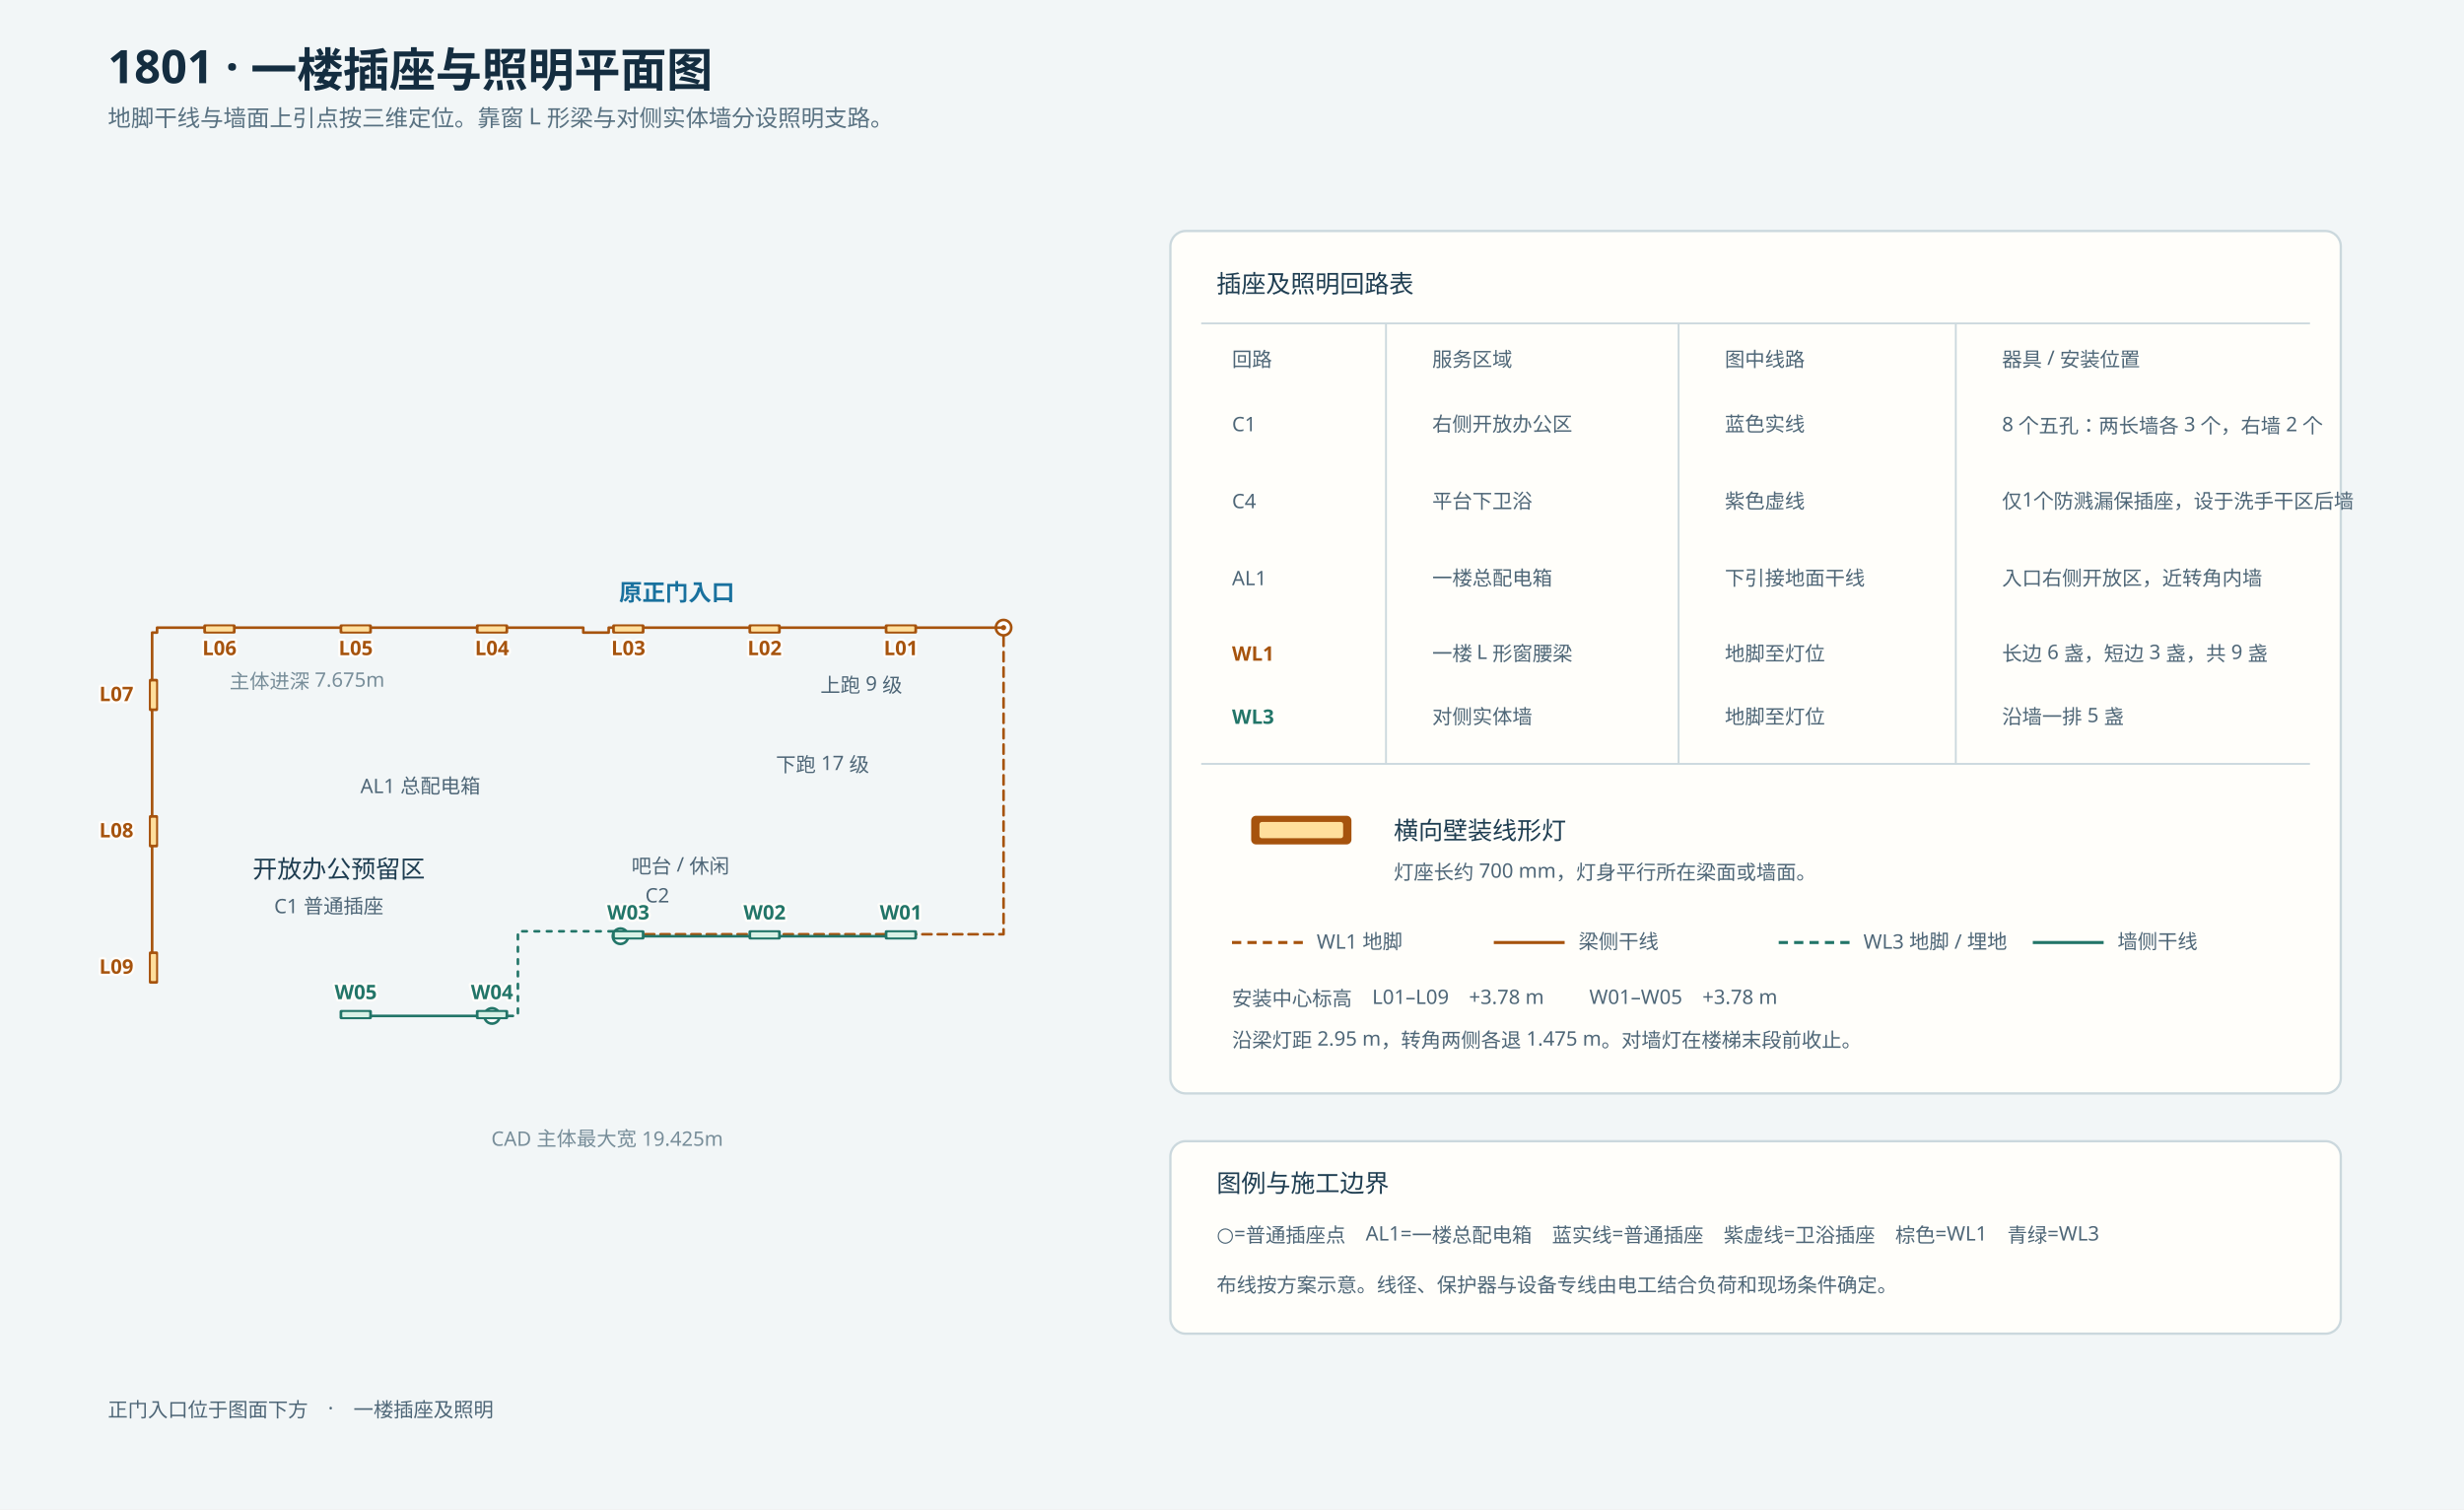
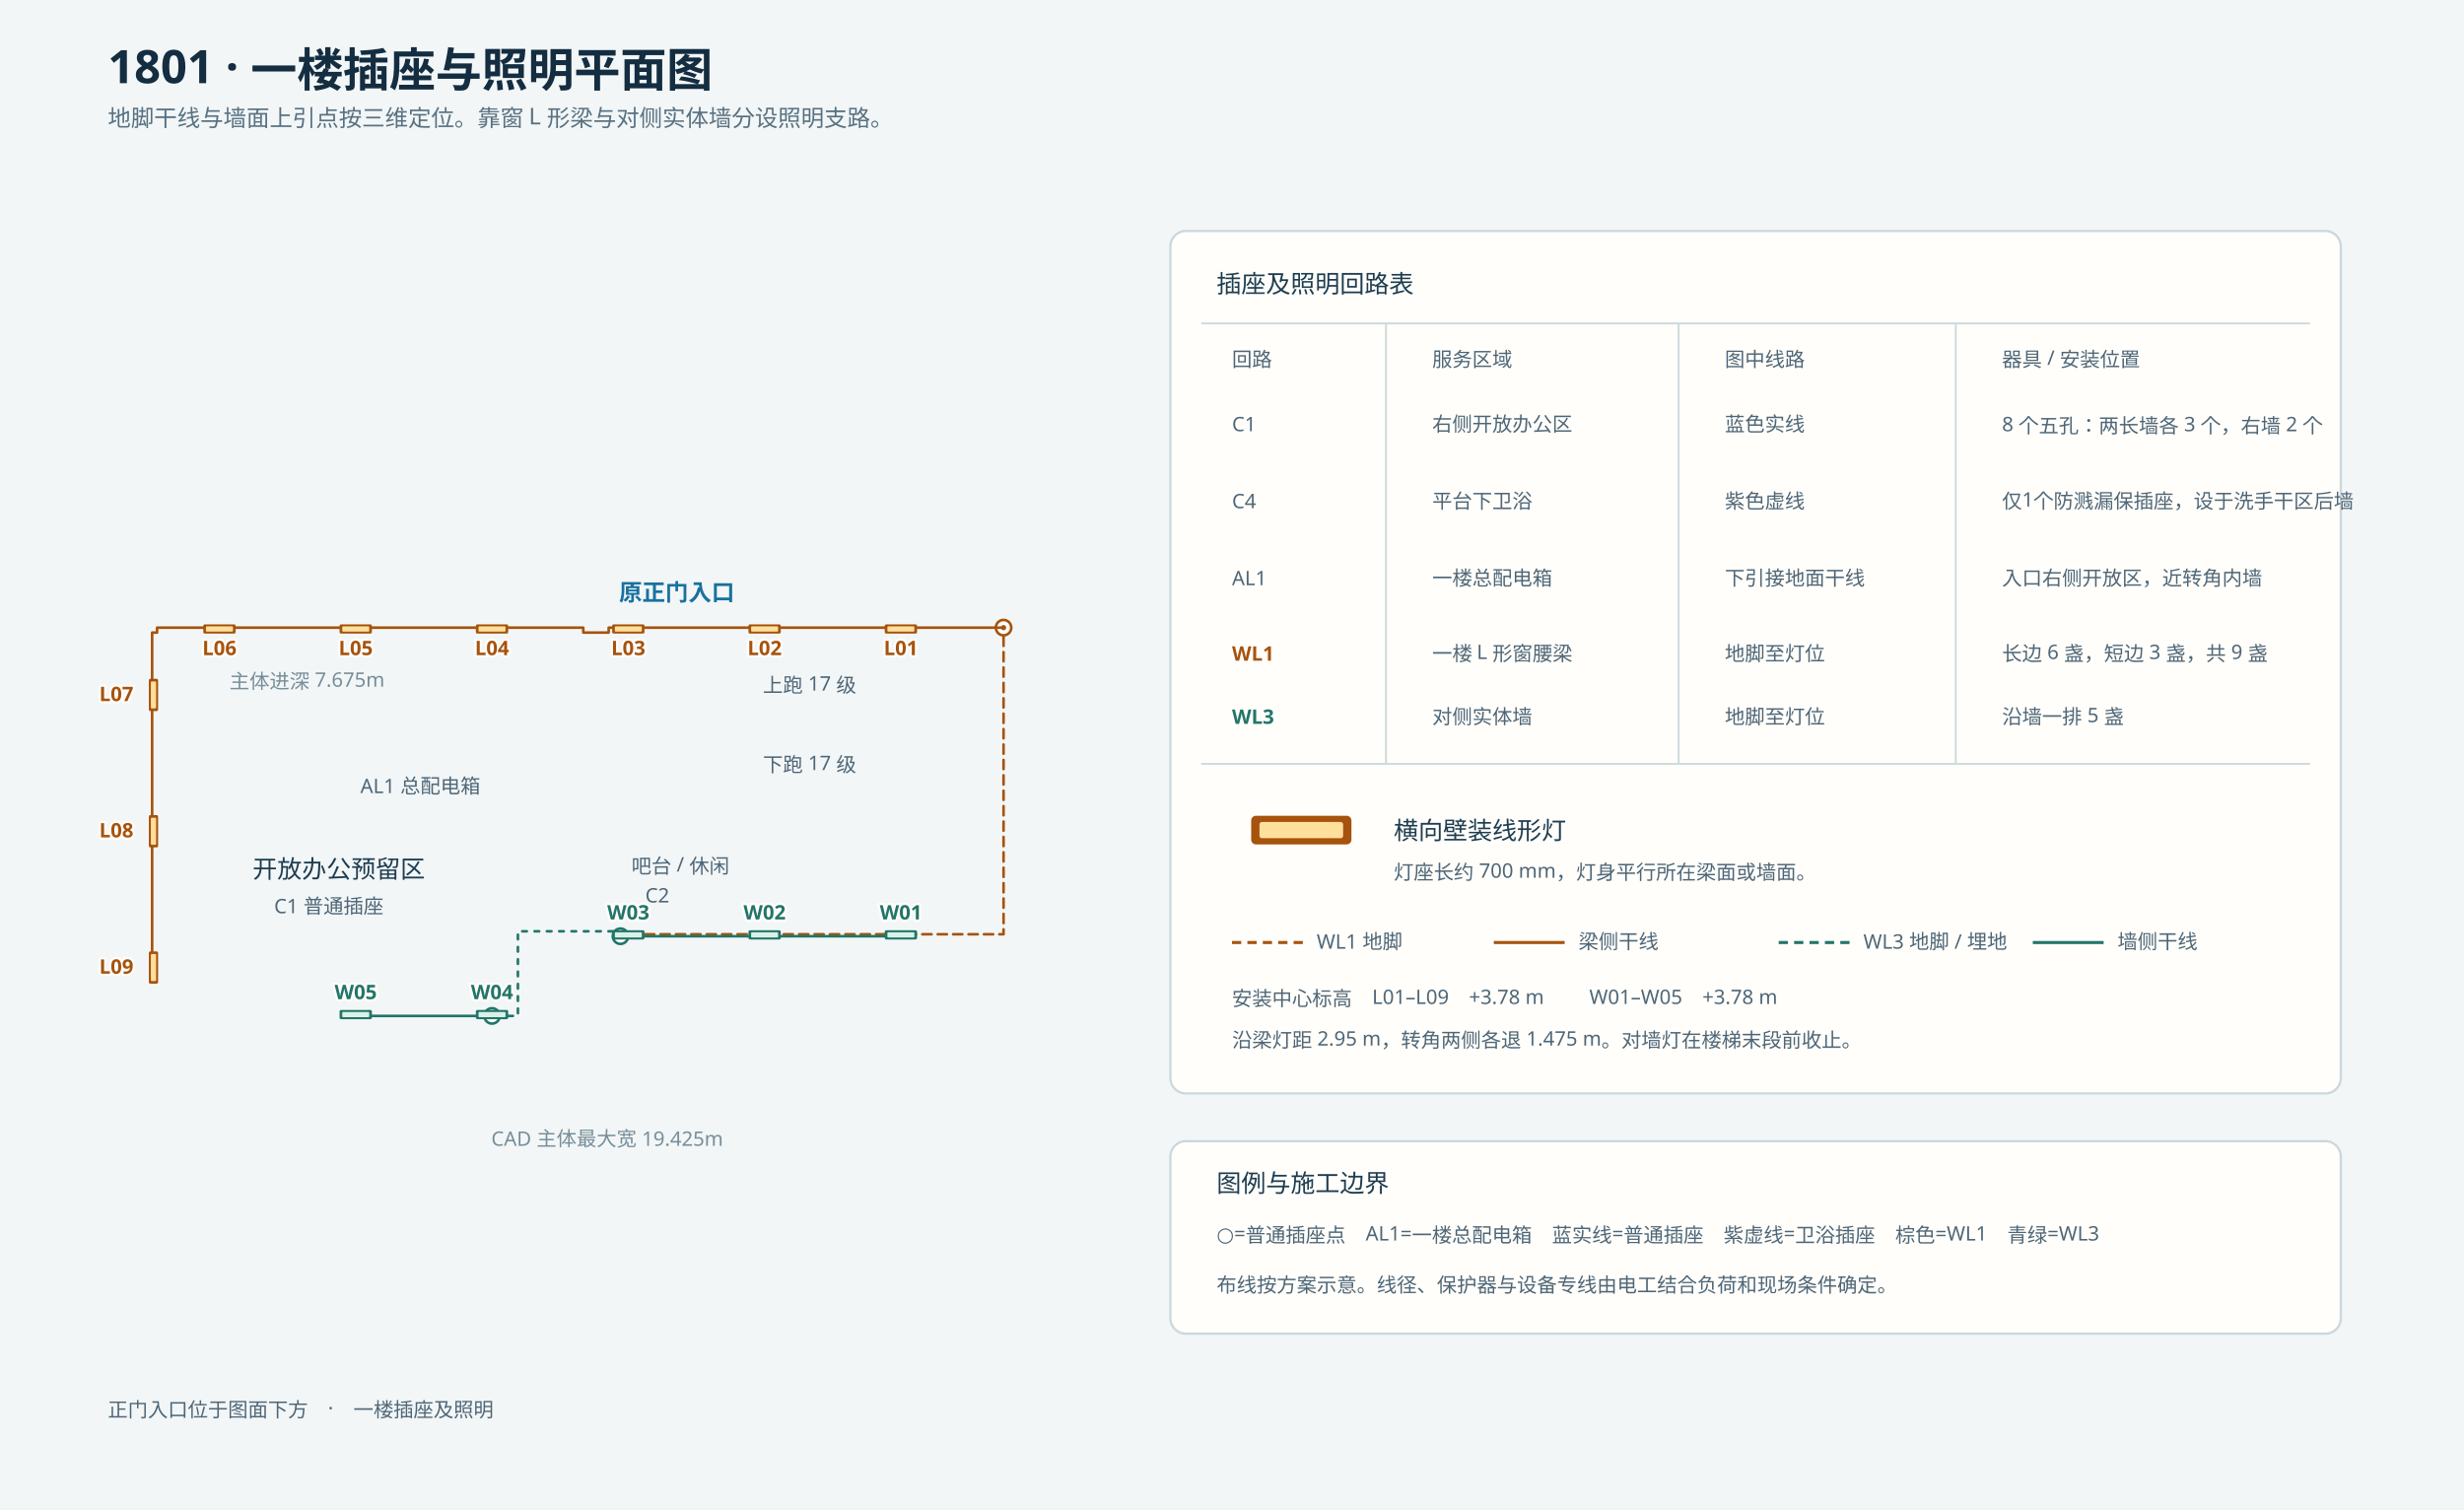
<svg xmlns="http://www.w3.org/2000/svg" width="1600" height="980" viewBox="0 0 1600 980">
  <style>
 .t{font:600 30px 'Microsoft YaHei',sans-serif;fill:#142d40}.st{font:15px 'Microsoft YaHei',sans-serif;fill:#587181}.tx{font:16px 'Microsoft YaHei',sans-serif;fill:#1e3d51}.sm{font:13px 'Microsoft YaHei',sans-serif;fill:#4e6677}.wall{fill:#fbfaf6;stroke:#26363e;stroke-width:7;stroke-linejoin:round}.part{fill:#f2f6f5;stroke:#80939d;stroke-width:1.5}.wet{fill:#e4f0ef;stroke:#416b73;stroke-width:2}.void{fill:#e5ecef;stroke:#6c7f8a;stroke-width:2;stroke-dasharray:9 7}.wire{fill:none;stroke:#116eaa;stroke-width:3.5;stroke-linecap:round;stroke-linejoin:round}.wire2{fill:none;stroke:#734f9e;stroke-width:3.5;stroke-linecap:round;stroke-linejoin:round;stroke-dasharray:9 7}.wire3{fill:none;stroke:#b46821;stroke-width:3.5;stroke-linecap:round;stroke-linejoin:round;stroke-dasharray:2 7}.out{fill:#fff;stroke:#c9312b;stroke-width:2.5}.db{fill:#224b67;stroke:#fff;stroke-width:2}.dim{stroke:#9fb0b8;stroke-width:1.3;fill:none}.dimt{font:13px 'Microsoft YaHei',sans-serif;fill:#778d99}.box{fill:#fffefa;stroke:#cbd8dd;stroke-width:1.5}.drawing{transform:rotate(180deg);transform-origin:362px 540px}.drawing text{transform:rotate(180deg);transform-box:fill-box;transform-origin:center}.entry{font:600 15px 'Microsoft YaHei',sans-serif;fill:#19719e}
</style>
  <defs>
    <g id="lamp-WL1">
      <rect x="-10.5" y="-3" width="21" height="6" rx="1" fill="#a6530d" />
      <rect x="-8.76" y="-1.7" width="17.52" height="3.4" rx=".5" fill="#ffdf9c" />
    </g>
    <g id="lamp-WL3">
      <rect x="-10.5" y="-3" width="21" height="6" rx="1" fill="#227568" />
      <rect x="-8.76" y="-1.7" width="17.52" height="3.4" rx=".5" fill="#d9f1e6" />
    </g>
  </defs>
  <rect width="1600" height="980" fill="#f2f6f7" />
  <text class="t" x="70" y="54">1801 · 一楼插座与照明平面图</text>
  <text class="st" x="70" y="82">地脚干线与墙面上引点按三维定位。靠窗 L 形梁与对侧实体墙分设照明支路。</text>
  <g class="drawing">
    <path class="wall" d="M91 470L187 470L224 470L344 470L344 437L344 379L391 379L391 415L391 418L394 418L623 418L623 421L638 421L638 418L641 418L653 418L653 700L74 700L74 697L70 697L70 685L70 670L70 470L72 470L78 470Z" />
    <rect class="part" x="82" y="478" width="258" height="214" />
    <text class="tx" x="164" y="570">开放办公预留区</text>
    <text class="sm" x="178" y="593">C1 普通插座</text>
    <rect class="part" x="345" y="379" width="47" height="321" fill="#edf1f1" />
    <text class="sm" transform="translate(371 610) rotate(-90)">中央通道</text>
    <rect class="part" x="398" y="497" width="93" height="195" />
    <text class="sm" x="410" y="567">吧台 / 休闲</text>
    <text class="sm" x="419" y="586">C2</text>
    <rect class="part" x="571" y="427" width="75" height="257" />
    <text class="sm" transform="translate(617 590) rotate(-90)">健身 / 开放预留 C3</text>
-     <g id="stair-plan" aria-label="U形楼梯投影，下跑17级，上跑9级">
-       <path fill="#dce8e4" stroke="#80939d" stroke-width="1.2" d="M392.5 518.8L466.9 518.8L466.9 470.8L525.7 470.8L525.7 422.8L392.5 422.8Z" />
-       <path fill="#e8eeed" stroke="#70858c" stroke-width="1.3" d="M466.9 518.8L601.3 518.8L601.3 473.8L466.9 473.8Z" />
-       <path fill="#e8eeed" stroke="#70858c" stroke-width="1.3" d="M525.7 467.8L592.9 467.8L592.9 422.8L525.7 422.8Z" />
-       <text x="534.1" y="501.1" text-anchor="middle" class="sm">下跑 17 级</text>
-       <text x="559.3" y="449.5" text-anchor="middle" class="sm">上跑 9 级</text>
+     <g id="stair-plan" aria-label="U形楼梯投影，下跑17级，上跑17级">
+       <path fill="#c8d9d0" stroke="#4c666c" stroke-width="2" d="M392.500 518.800L458.500 518.800L458.500 422.800L392.500 422.800Z" />
+       <path fill="#e8eeed" stroke="#70858c" stroke-width="1.3" d="M458.500 518.800L592.900 518.800L592.900 473.800L458.500 473.800Z" />
+       <path fill="#e8eeed" stroke="#70858c" stroke-width="1.3" d="M458.500 467.800L592.900 467.800L592.900 422.800L458.500 422.800Z" />
+       <text x="525.7" y="501.1" text-anchor="middle" class="sm">下跑 17 级</text>
+       <text x="525.7" y="449.5" text-anchor="middle" class="sm">上跑 17 级</text>
    </g>
    <path fill="#f5f8f4" stroke="#476467" stroke-width="1.3" d="M393.1 517.3L457.9 517.3L457.9 424.3L393.1 424.3Z" />
    <g class="wet-head" data-model-x="12.535" data-model-z="6.475">
      <circle cx="446.050" cy="505.750" r="2.9" fill="#487d86" stroke="#f3faf7" stroke-width=".8" />
    </g>
    <g class="wet-drain" data-model-x="12.35" data-model-z="6.62">
      <rect x="438.600" y="499.500" width="3.8" height="3.8" fill="#fff" stroke="#487d86" stroke-width=".9" />
    </g>
    <path class="wet-basin" fill="#dceceb" stroke="#487d86" stroke-width="1.15" d="M394.9 444.4L409.3 444.4L409.3 433.6L394.9 433.6Z" />
    <path stroke="#a66c39" stroke-width="3.8" d="M456.4 466.3L456.4 438.7" />
    <path class="dim" d="M70 725H653M70 716V735M653 716V735" />
    <text class="dimt" x="319" y="744">CAD 主体最大宽 19.425m</text>
    <path class="dim" d="M670 700V379M662 700H678M662 379H678" />
    <text class="dimt" transform="translate(690 598) rotate(-90)">含入口最大进深 10.700m</text>
    <path class="dim" d="M70 455H344M70 448V462M344 448V462" />
    <text class="dimt" x="149" y="447">主体进深 7.675m</text>
    <g id="main-panel" aria-label="AL1 一楼总配电箱，进门右侧开放区的实体墙内侧">
      <rect class="db" x="308.8" y="471.55" width="17.4" height="4.2" style="stroke-width:.7" />
      <path d="M309 475.75L294 499H275" stroke="#224b67" stroke-width="1" fill="none" />
      <text class="sm" x="234" y="515">AL1 总配电箱</text>
    </g>
    <path class="wire" d="M317.5 475.75V481H95.5V683.5H345V675" />
    <path class="wire" d="M345 675H205V520" />
    <path class="wire2" d="M331.3 683.5H440.5V426.7" />
    <g class="out">
      <g transform="translate(165 482)">
        <circle r="9" />
        <path d="M-4-3V4M4-3V4" />
      </g>
      <g transform="translate(211 482)">
        <circle r="9" />
        <path d="M-4-3V4M4-3V4" />
      </g>
      <g transform="translate(257 482)">
        <circle r="9" />
        <path d="M-4-3V4M4-3V4" />
      </g>
      <g transform="translate(165 688)">
        <circle r="9" />
        <path d="M-4-3V4M4-3V4" />
      </g>
      <g transform="translate(211 688)">
        <circle r="9" />
        <path d="M-4-3V4M4-3V4" />
      </g>
      <g transform="translate(257 688)">
        <circle r="9" />
        <path d="M-4-3V4M4-3V4" />
      </g>
      <g transform="translate(90 548)">
        <circle r="9" />
        <path d="M-4-3V4M4-3V4" />
      </g>
      <g transform="translate(90 620)">
        <circle r="9" />
        <path d="M-4-3V4M4-3V4" />
      </g>
    </g>
    <g class="out">
      <g transform="translate(440.5 426.7)">
        <circle r="9" />
        <path d="M-4-3V4M4-3V4" />
      </g>
    </g>
    <path d="M391 398V374M381 387L391 374L401 387" fill="none" stroke="#19719e" stroke-width="2.5" />
    <text class="entry" x="402" y="390">原正门入口</text>
  </g>
  <g id="lighting-layout" aria-label="灯具及照明支路平面投影">
    <g id="lighting-WL1" aria-label="WL1">
      <path data-route="WL1-skirt" data-kind="floor" d="M408.9 606.65L408.9 606.65L643.8 606.65L643.8 606.65L651.66 606.65L651.66 579.8L651.66 579.8L651.66 407.54" fill="none" stroke="#a6530d" stroke-width="1.7" stroke-dasharray="6 4" stroke-linecap="round" stroke-linejoin="round" />
      <g data-route="WL1-rise" data-kind="rise">
        <circle cx="651.66" cy="407.54" r="5" fill="#fff" stroke="#a6530d" stroke-width="1.7" />
        <circle cx="651.66" cy="407.54" r="1.7" fill="#a6530d" />
      </g>
      <path data-route="WL1-belt" data-kind="beam" d="M651.66 407.54L395.25 407.54L395.25 410.75L378.75 410.75L378.75 407.54L102 407.54L102 410.75L98.79 410.75L98.79 628.25" fill="none" stroke="#a6530d" stroke-width="1.7" stroke-linecap="round" stroke-linejoin="round" />
      <circle data-route="WL1-L01" data-kind="tap" cx="585" cy="407.54" r="1.45" fill="#a6530d" />
      <circle data-route="WL1-L02" data-kind="tap" cx="496.5" cy="407.54" r="1.45" fill="#a6530d" />
      <circle data-route="WL1-L03" data-kind="tap" cx="408" cy="407.54" r="1.45" fill="#a6530d" />
      <circle data-route="WL1-L04" data-kind="tap" cx="319.5" cy="407.54" r="1.45" fill="#a6530d" />
      <circle data-route="WL1-L05" data-kind="tap" cx="231" cy="407.54" r="1.45" fill="#a6530d" />
      <circle data-route="WL1-L06" data-kind="tap" cx="142.5" cy="407.54" r="1.45" fill="#a6530d" />
      <circle data-route="WL1-L07" data-kind="tap" cx="98.79" cy="451.25" r="1.45" fill="#a6530d" />
      <circle data-route="WL1-L08" data-kind="tap" cx="98.79" cy="539.75" r="1.45" fill="#a6530d" />
      <circle data-route="WL1-L09" data-kind="tap" cx="98.79" cy="628.25" r="1.45" fill="#a6530d" />
      <g id="lamp-L01" data-model-x="2.3" data-model-y="3.78" data-model-z="0.947" data-axis="x">
        <use href="#lamp-WL1" transform="translate(585 408.41) scale(1)" />
        <text x="585" y="425.41" class="sm" text-anchor="middle" style="font-weight:600;fill:#a6530d;paint-order:stroke;stroke:#fffdfa;stroke-width:3;stroke-linejoin:round">L01</text>
      </g>
      <g id="lamp-L02" data-model-x="5.25" data-model-y="3.78" data-model-z="0.947" data-axis="x">
        <use href="#lamp-WL1" transform="translate(496.5 408.41) scale(1)" />
        <text x="496.5" y="425.41" class="sm" text-anchor="middle" style="font-weight:600;fill:#a6530d;paint-order:stroke;stroke:#fffdfa;stroke-width:3;stroke-linejoin:round">L02</text>
      </g>
      <g id="lamp-L03" data-model-x="8.2" data-model-y="3.78" data-model-z="0.947" data-axis="x">
        <use href="#lamp-WL1" transform="translate(408 408.41) scale(1)" />
        <text x="408" y="425.41" class="sm" text-anchor="middle" style="font-weight:600;fill:#a6530d;paint-order:stroke;stroke:#fffdfa;stroke-width:3;stroke-linejoin:round">L03</text>
      </g>
      <g id="lamp-L04" data-model-x="11.15" data-model-y="3.78" data-model-z="0.947" data-axis="x">
        <use href="#lamp-WL1" transform="translate(319.5 408.41) scale(1)" />
        <text x="319.5" y="425.41" class="sm" text-anchor="middle" style="font-weight:600;fill:#a6530d;paint-order:stroke;stroke:#fffdfa;stroke-width:3;stroke-linejoin:round">L04</text>
      </g>
      <g id="lamp-L05" data-model-x="14.1" data-model-y="3.78" data-model-z="0.947" data-axis="x">
        <use href="#lamp-WL1" transform="translate(231 408.41) scale(1)" />
        <text x="231" y="425.41" class="sm" text-anchor="middle" style="font-weight:600;fill:#a6530d;paint-order:stroke;stroke:#fffdfa;stroke-width:3;stroke-linejoin:round">L05</text>
      </g>
      <g id="lamp-L06" data-model-x="17.05" data-model-y="3.78" data-model-z="0.947" data-axis="x">
        <use href="#lamp-WL1" transform="translate(142.5 408.41) scale(1)" />
        <text x="142.5" y="425.41" class="sm" text-anchor="middle" style="font-weight:600;fill:#a6530d;paint-order:stroke;stroke:#fffdfa;stroke-width:3;stroke-linejoin:round">L06</text>
      </g>
      <g id="lamp-L07" data-model-x="18.478" data-model-y="3.78" data-model-z="2.375" data-axis="z">
        <use href="#lamp-WL1" transform="translate(99.66 451.25) rotate(90) scale(1)" />
        <text x="86.66" y="455.25" class="sm" text-anchor="end" style="font-weight:600;fill:#a6530d;paint-order:stroke;stroke:#fffdfa;stroke-width:3;stroke-linejoin:round">L07</text>
      </g>
      <g id="lamp-L08" data-model-x="18.478" data-model-y="3.78" data-model-z="5.325" data-axis="z">
        <use href="#lamp-WL1" transform="translate(99.66 539.75) rotate(90) scale(1)" />
        <text x="86.66" y="543.75" class="sm" text-anchor="end" style="font-weight:600;fill:#a6530d;paint-order:stroke;stroke:#fffdfa;stroke-width:3;stroke-linejoin:round">L08</text>
      </g>
      <g id="lamp-L09" data-model-x="18.478" data-model-y="3.78" data-model-z="8.275" data-axis="z">
        <use href="#lamp-WL1" transform="translate(99.66 628.25) rotate(90) scale(1)" />
        <text x="86.66" y="632.25" class="sm" text-anchor="end" style="font-weight:600;fill:#a6530d;paint-order:stroke;stroke:#fffdfa;stroke-width:3;stroke-linejoin:round">L09</text>
      </g>
    </g>
    <g id="lighting-WL3" aria-label="WL3">
      <path data-route="WL3-skirt" data-kind="floor" d="M402.9 606.65L402.9 607.91L402.9 607.91" fill="none" stroke="#227568" stroke-width="1.7" stroke-dasharray="3 5" stroke-linecap="round" stroke-linejoin="round" />
      <g data-route="WL3-office-rise" data-kind="rise">
        <circle cx="402.9" cy="607.91" r="5" fill="#fff" stroke="#227568" stroke-width="1.7" />
        <circle cx="402.9" cy="607.91" r="1.7" fill="#227568" />
      </g>
      <path data-route="WL3-office-wall" data-kind="wall" d="M402.9 607.91L585 607.91" fill="none" stroke="#227568" stroke-width="1.7" stroke-linecap="round" stroke-linejoin="round" />
      <path data-route="WL3-underpass" data-kind="floor" d="M402.9 607.91L402.9 607.91L402.9 604.7L336.3 604.7L336.3 659.66L319.5 659.66" fill="none" stroke="#227568" stroke-width="1.7" stroke-dasharray="3 5" stroke-linecap="round" stroke-linejoin="round" />
      <g data-route="WL3-stair-rise" data-kind="rise">
        <circle cx="319.5" cy="659.66" r="5" fill="#fff" stroke="#227568" stroke-width="1.7" />
        <circle cx="319.5" cy="659.66" r="1.7" fill="#227568" />
      </g>
      <path data-route="WL3-stair-wall" data-kind="wall" d="M319.5 659.66L231 659.66" fill="none" stroke="#227568" stroke-width="1.7" stroke-linecap="round" stroke-linejoin="round" />
      <circle data-route="WL3-W01" data-kind="tap" cx="585" cy="607.91" r="1.45" fill="#227568" />
      <circle data-route="WL3-W02" data-kind="tap" cx="496.5" cy="607.91" r="1.45" fill="#227568" />
      <circle data-route="WL3-W03" data-kind="tap" cx="408" cy="607.91" r="1.45" fill="#227568" />
      <circle data-route="WL3-W04" data-kind="tap" cx="319.5" cy="659.66" r="1.45" fill="#227568" />
      <circle data-route="WL3-W05" data-kind="tap" cx="231" cy="659.66" r="1.45" fill="#227568" />
      <g id="lamp-W01" data-model-x="2.3" data-model-y="3.78" data-model-z="7.568" data-axis="x">
        <use href="#lamp-WL3" transform="translate(585 607.04) scale(1)" />
        <text x="585" y="597.04" class="sm" text-anchor="middle" style="font-weight:600;fill:#227568;paint-order:stroke;stroke:#fffdfa;stroke-width:3;stroke-linejoin:round">W01</text>
      </g>
      <g id="lamp-W02" data-model-x="5.25" data-model-y="3.78" data-model-z="7.568" data-axis="x">
        <use href="#lamp-WL3" transform="translate(496.5 607.04) scale(1)" />
        <text x="496.5" y="597.04" class="sm" text-anchor="middle" style="font-weight:600;fill:#227568;paint-order:stroke;stroke:#fffdfa;stroke-width:3;stroke-linejoin:round">W02</text>
      </g>
      <g id="lamp-W03" data-model-x="8.2" data-model-y="3.78" data-model-z="7.568" data-axis="x">
        <use href="#lamp-WL3" transform="translate(408 607.04) scale(1)" />
        <text x="408" y="597.04" class="sm" text-anchor="middle" style="font-weight:600;fill:#227568;paint-order:stroke;stroke:#fffdfa;stroke-width:3;stroke-linejoin:round">W03</text>
      </g>
      <g id="lamp-W04" data-model-x="11.15" data-model-y="3.78" data-model-z="9.293" data-axis="x">
        <use href="#lamp-WL3" transform="translate(319.5 658.79) scale(1)" />
        <text x="319.5" y="648.79" class="sm" text-anchor="middle" style="font-weight:600;fill:#227568;paint-order:stroke;stroke:#fffdfa;stroke-width:3;stroke-linejoin:round">W04</text>
      </g>
      <g id="lamp-W05" data-model-x="14.1" data-model-y="3.78" data-model-z="9.293" data-axis="x">
        <use href="#lamp-WL3" transform="translate(231 658.79) scale(1)" />
        <text x="231" y="648.79" class="sm" text-anchor="middle" style="font-weight:600;fill:#227568;paint-order:stroke;stroke:#fffdfa;stroke-width:3;stroke-linejoin:round">W05</text>
      </g>
    </g>
  </g>
  <rect class="box" x="760" y="150" width="760" height="560" rx="10" />
  <text class="tx" x="790" y="190">插座及照明回路表</text>
  <path d="M780 210H1500M900 210V496M1090 210V496M1270 210V496M780 496H1500" stroke="#cbd8dd" stroke-width="1.2" />
  <text class="sm" x="800" y="238">回路</text>
  <text class="sm" x="930" y="238">服务区域</text>
  <text class="sm" x="1120" y="238">图中线路</text>
  <text class="sm" x="1300" y="238">器具 / 安装位置</text>
  <g class="sm">
    <text x="800" y="280">C1</text>
    <text x="930" y="280">右侧开放办公区</text>
    <text x="1120" y="280">蓝色实线</text>
    <text x="1300" y="280">8 个五孔：两长墙各 3 个，右墙 2 个</text>
    <text x="800" y="330">C4</text>
    <text x="930" y="330">平台下卫浴</text>
    <text x="1120" y="330">紫色虚线</text>
    <text x="1300" y="330">仅1个防溅漏保插座，设于洗手干区后墙</text>
    <text x="800" y="380">AL1</text>
    <text x="930" y="380">一楼总配电箱</text>
    <text x="1120" y="380">下引接地面干线</text>
    <text x="1300" y="380">入口右侧开放区，近转角内墙</text>
  </g>
  <g id="lighting-schedule">
    <text x="800" y="429" class="sm" style="fill:#a6530d;font-weight:600">WL1</text>
    <text x="930" y="429" class="sm">一楼 L 形窗腰梁</text>
    <text x="1120" y="429" class="sm">地脚至灯位</text>
    <text x="1300" y="429" class="sm">长边 6 盏，短边 3 盏，共 9 盏</text>
    <text x="800" y="470" class="sm" style="fill:#227568;font-weight:600">WL3</text>
    <text x="930" y="470" class="sm">对侧实体墙</text>
    <text x="1120" y="470" class="sm">地脚至灯位</text>
    <text x="1300" y="470" class="sm">沿墙一排 5 盏</text>
    <use href="#lamp-WL1" transform="translate(845 539) scale(3.1)" />
    <text x="905" y="545" class="tx">横向壁装线形灯</text>
    <text x="905" y="571" class="sm">灯座长约 700 mm，灯身平行所在梁面或墙面。</text>
    <path d="M800 612h46" fill="none" stroke="#a6530d" stroke-width="2" stroke-dasharray="6 4" />
    <text x="855" y="616" class="sm">WL1 地脚</text>
    <path d="M970 612h46" fill="none" stroke="#a6530d" stroke-width="2" />
    <text x="1025" y="616" class="sm">梁侧干线</text>
    <path d="M1155 612h46" fill="none" stroke="#227568" stroke-width="2" stroke-dasharray="6 4" />
    <text x="1210" y="616" class="sm">WL3 地脚 / 埋地</text>
    <path d="M1320 612h46" fill="none" stroke="#227568" stroke-width="2" />
    <text x="1375" y="616" class="sm">墙侧干线</text>
    <text x="800" y="680" class="sm">沿梁灯距 2.95 m，转角两侧各退 1.475 m。对墙灯在楼梯末段前收止。</text>
    <text x="800" y="653" class="sm">安装中心标高　L01–L09　+3.78 m　　 W01–W05　+3.78 m</text>
  </g>
  <rect class="box" x="760" y="741" width="760" height="125" rx="10" />
  <text class="tx" x="790" y="774">图例与施工边界</text>
  <g class="sm">
    <text x="790" y="806">○=普通插座点　AL1=一楼总配电箱　蓝实线=普通插座　紫虚线=卫浴插座　棕色=WL1　青绿=WL3</text>
    <text x="790" y="839">布线按方案示意。线径、保护器与设备专线由电工结合负荷和现场条件确定。</text>
  </g>
  <text class="sm" x="70" y="920">正门入口位于图面下方　·　一楼插座及照明</text>
</svg>
